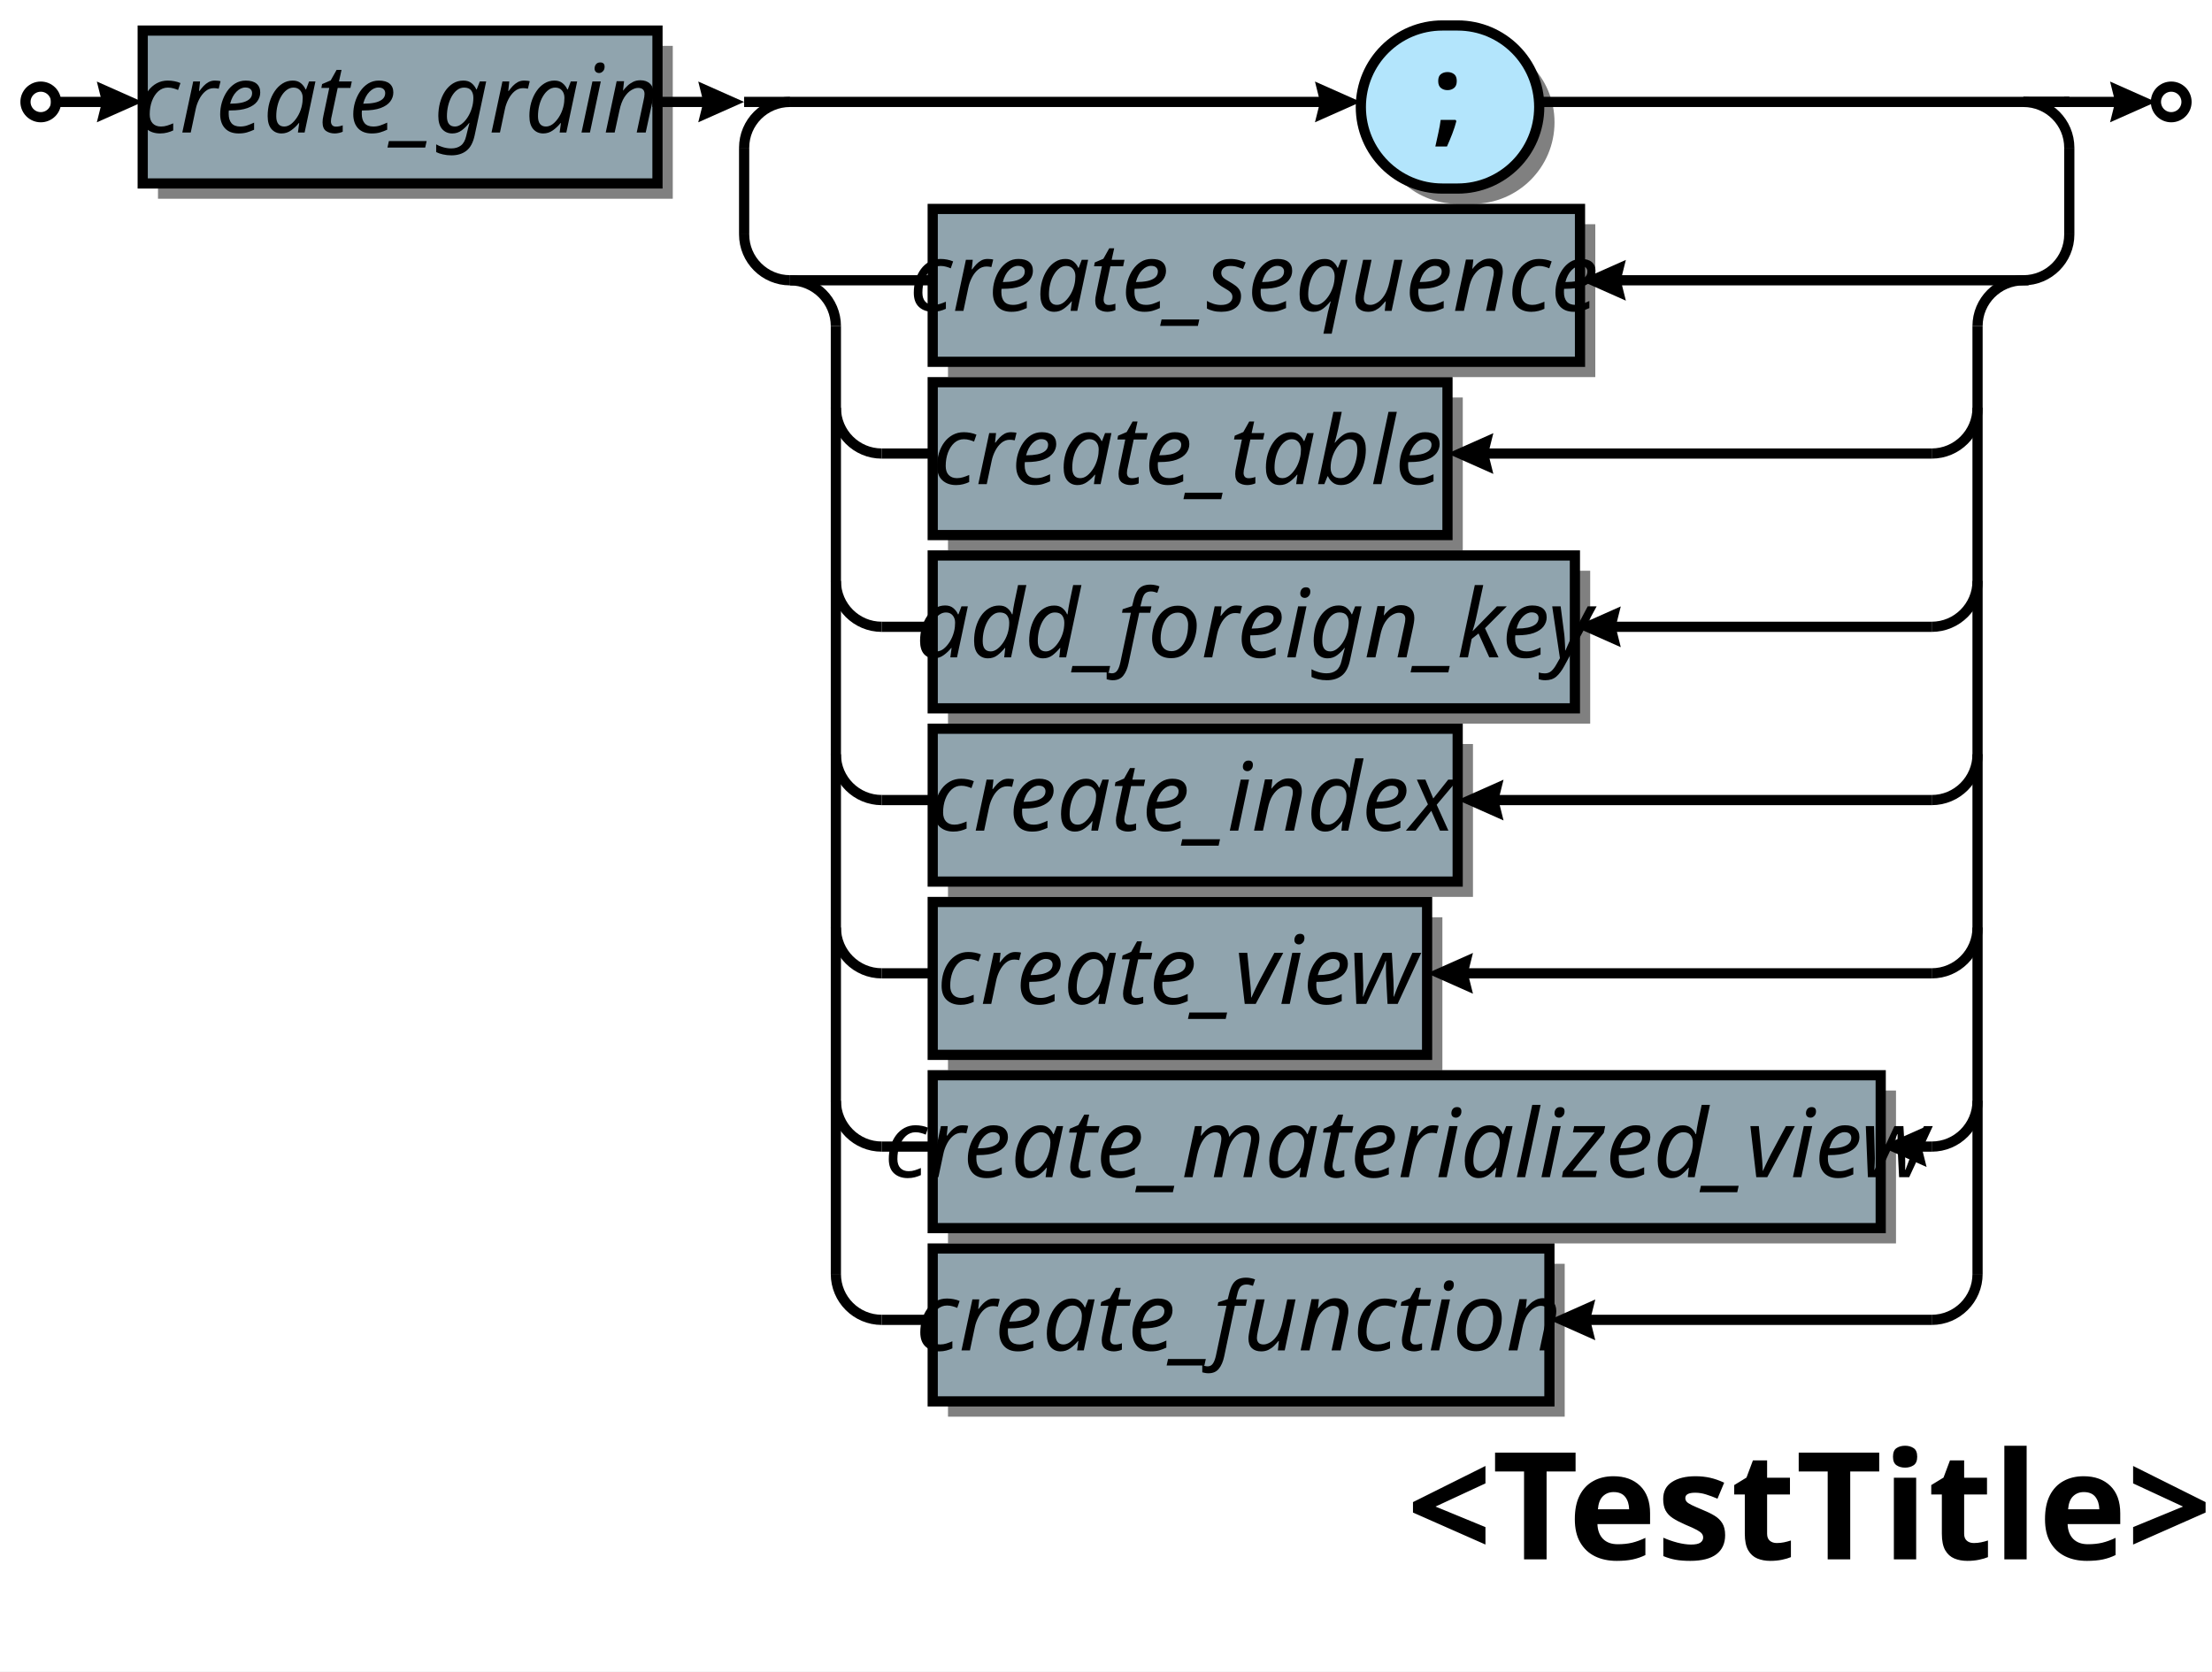
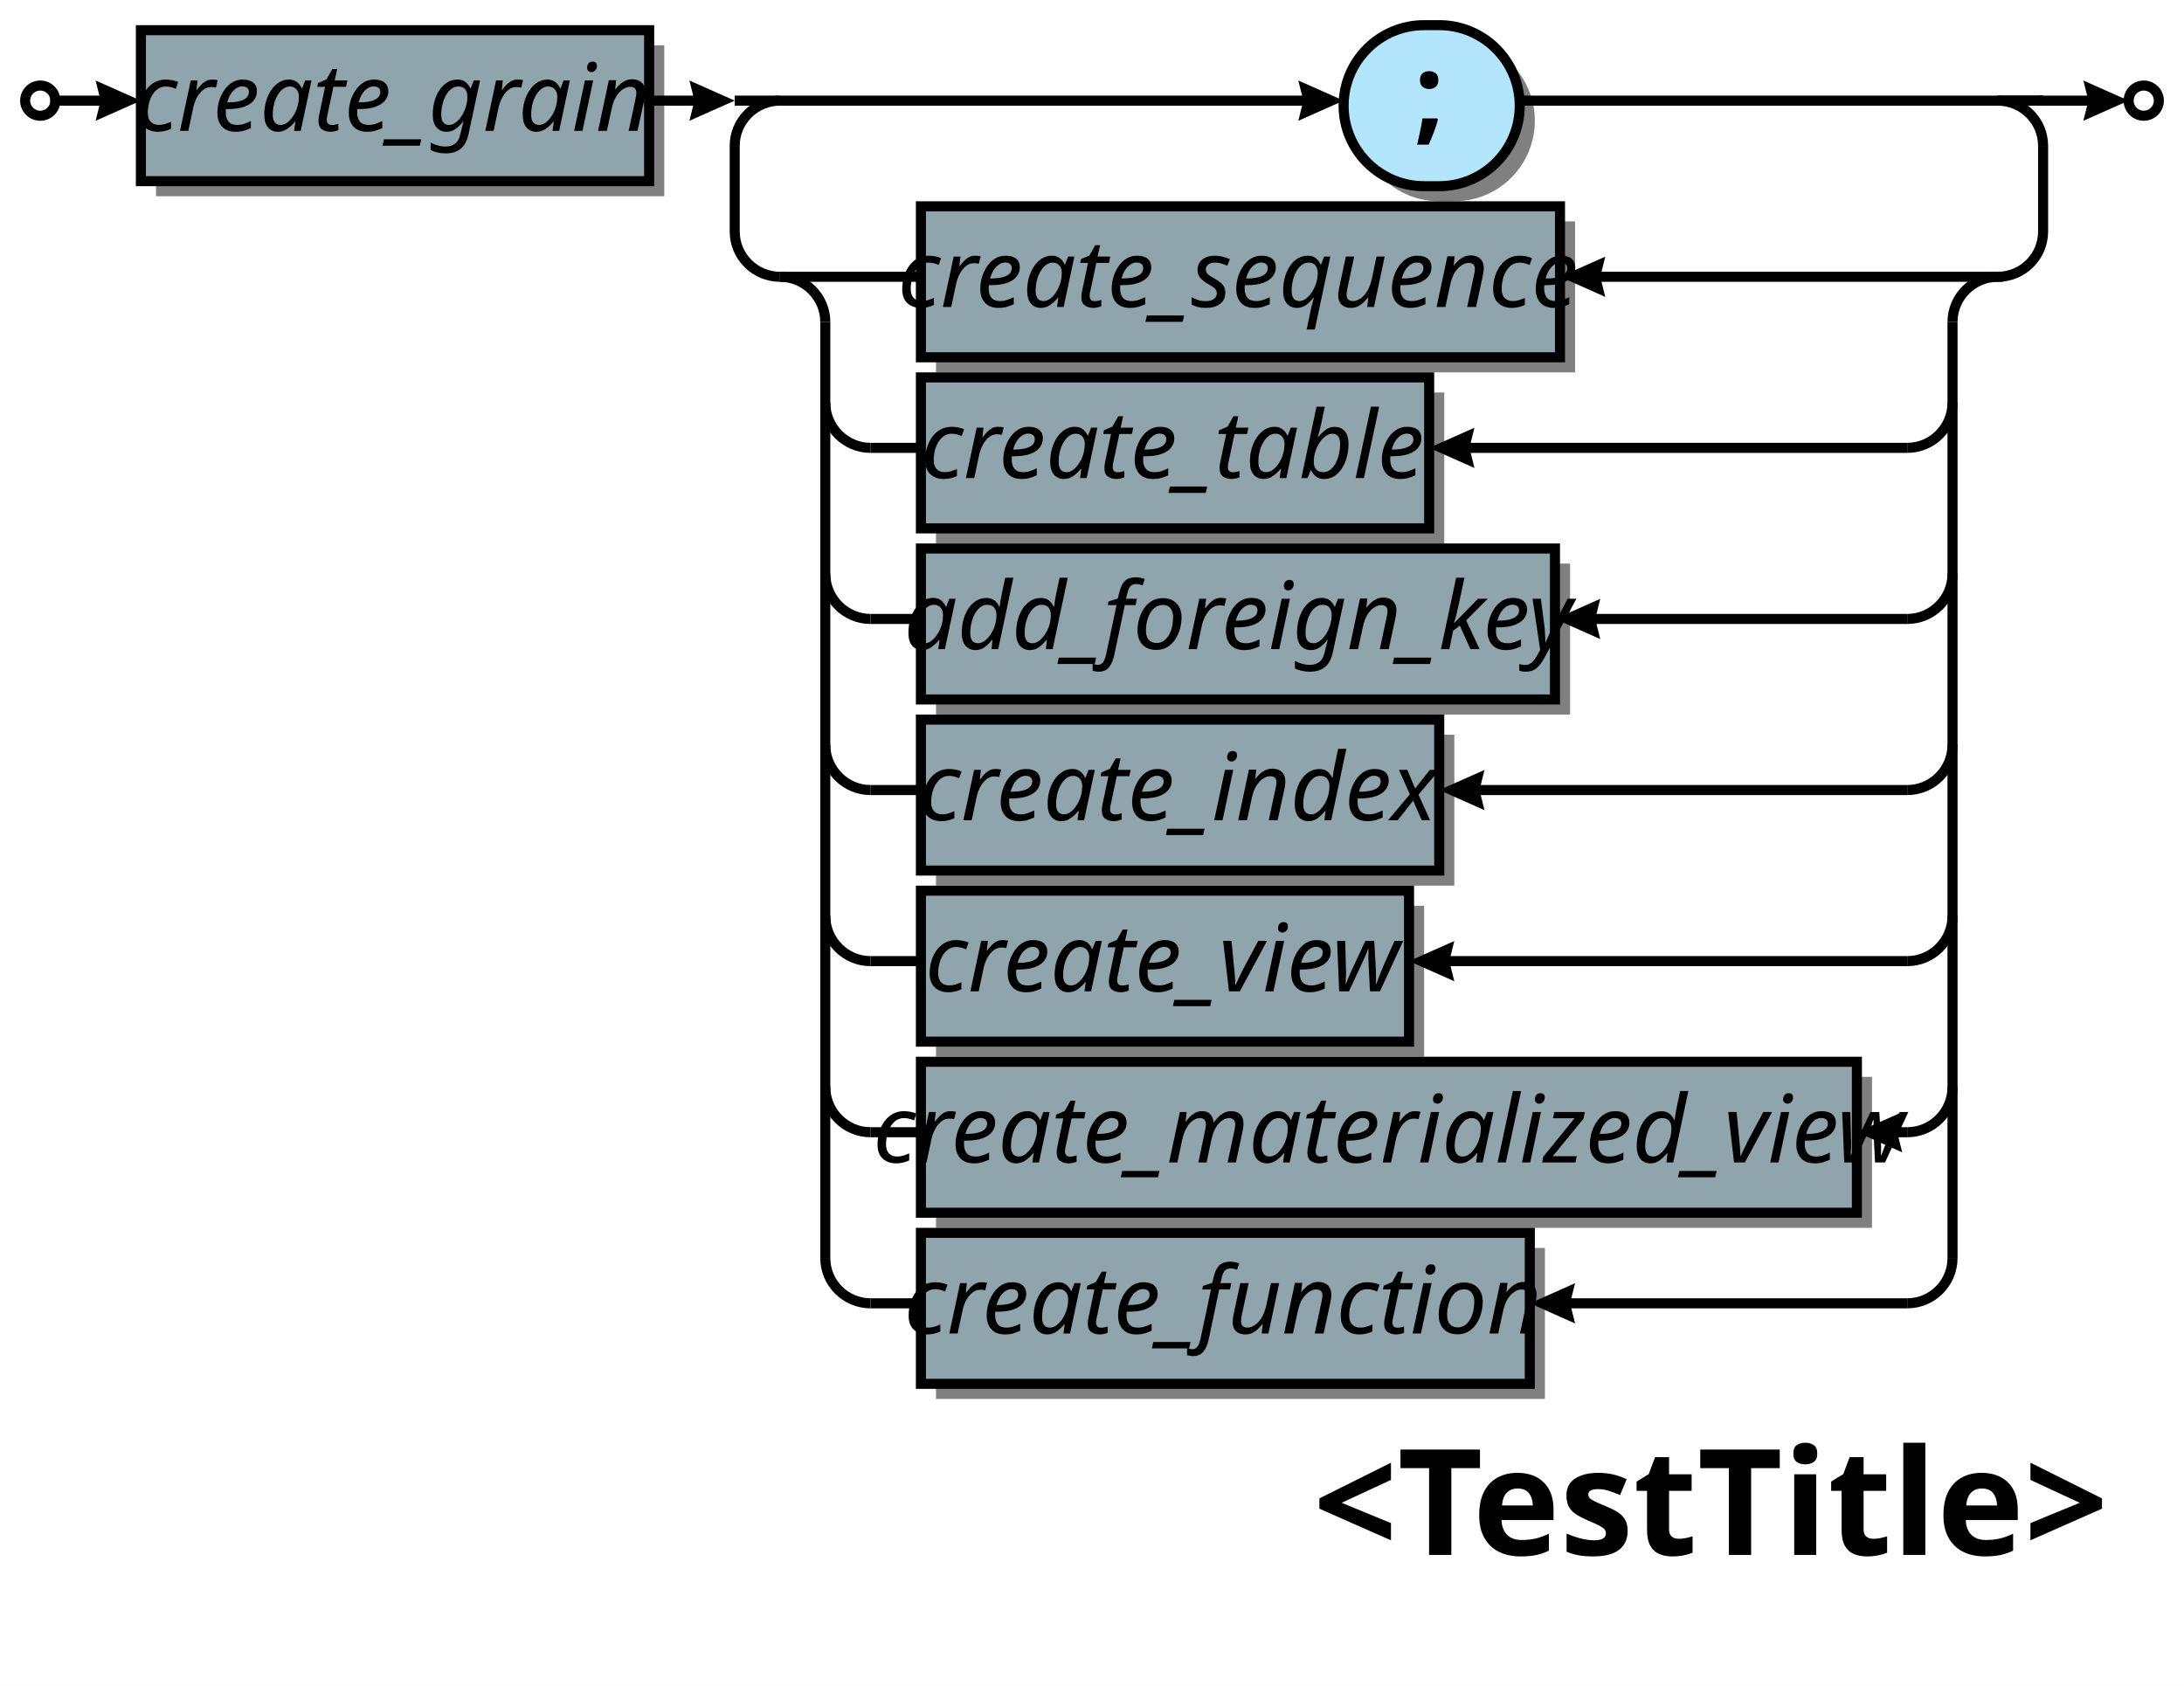
- <svg xmlns="http://www.w3.org/2000/svg" xml:space="preserve" width="434" height="328" version="1.1">
+ <svg xmlns="http://www.w3.org/2000/svg" xml:space="preserve" width="434" height="335" version="1.1">
  <style type="text/css">

- .title_font {fill:#000000; text-anchor:middle;
+ .title_font {fill:#000000; text-anchor:end;
font-family:PT Sans Bold; font-size:22pt; font-weight:bold; font-style:normal; }
.token_font {fill:#000000; text-anchor:middle;
font-family:PT Sans Bold; font-size:16pt; font-weight:bold; font-style:normal; }
.box_font {fill:#000000; text-anchor:middle;
font-family:PT Sans Italic; font-size:14pt; font-weight:normal; font-style:italic; }
.bubble_font {fill:#000000; text-anchor:middle;
font-family:PT Sans Bold; font-size:14pt; font-weight:bold; font-style:normal; }
.hex_font {fill:#000000; text-anchor:middle;
font-family:PT Sans Bold; font-size:14pt; font-weight:bold; font-style:normal; }
.label {fill: #000; text-anchor:middle; font-size:16pt; font-weight:bold; font-family:Sans;}
.link {fill: #0D47A1;}
.link:hover {fill: #0D47A1; text-decoration:underline;}
.link:visited {fill: #4A148C;}

</style>
  <defs>
    <marker id="arrow" markerWidth="5" markerHeight="4" refX="2.5" refY="2" orient="auto" markerUnits="strokeWidth">
      <path d="M0,0 L0.5,2 L0,4 L4.5,2 z" fill="#000000" />
    </marker>
  </defs>
  <rect width="100%" height="100%" fill="white" />
  <circle cx="8" cy="20" r="3" stroke="#000000" stroke-width="2" fill="#ffffff" />
  <rect x="31" y="9" width="101" height="30" fill="#000000" fill-opacity="0.498" />
  <rect x="28" y="6" width="101" height="30" stroke="#000000" stroke-width="2" fill="#90a4ae" fill-opacity="1.0" />
  <text class="box_font" x="78" y="26">create_grain</text>
  <path d="M286,40 A16,16 0 0,1 286,8 H289 A16,16 0 0,1 289,40 z" fill="#000000" fill-opacity="0.498" />
  <path d="M283,37 A16,16 0 0,1 283,5 H286 A16,16 0 0,1 286,37 z" stroke="#000000" stroke-width="2" fill="#b3e5fc" fill-opacity="1.0" />
  <text class="token_font" x="284" y="26">;</text>
  <rect x="186" y="44" width="127" height="30" fill="#000000" fill-opacity="0.498" />
  <rect x="183" y="41" width="127" height="30" stroke="#000000" stroke-width="2" fill="#90a4ae" fill-opacity="1.0" />
  <text class="box_font" x="246" y="61">create_sequence</text>
  <rect x="186" y="78" width="101" height="30" fill="#000000" fill-opacity="0.498" />
  <rect x="183" y="75" width="101" height="30" stroke="#000000" stroke-width="2" fill="#90a4ae" fill-opacity="1.0" />
  <text class="box_font" x="233" y="95">create_table</text>
  <rect x="186" y="112" width="126" height="30" fill="#000000" fill-opacity="0.498" />
  <rect x="183" y="109" width="126" height="30" stroke="#000000" stroke-width="2" fill="#90a4ae" fill-opacity="1.0" />
  <text class="box_font" x="246" y="129">add_foreign_key</text>
  <rect x="186" y="146" width="103" height="30" fill="#000000" fill-opacity="0.498" />
  <rect x="183" y="143" width="103" height="30" stroke="#000000" stroke-width="2" fill="#90a4ae" fill-opacity="1.0" />
  <text class="box_font" x="234" y="163">create_index</text>
  <rect x="186" y="180" width="97" height="30" fill="#000000" fill-opacity="0.498" />
  <rect x="183" y="177" width="97" height="30" stroke="#000000" stroke-width="2" fill="#90a4ae" fill-opacity="1.0" />
  <text class="box_font" x="231" y="197">create_view</text>
  <rect x="186" y="214" width="186" height="30" fill="#000000" fill-opacity="0.498" />
  <rect x="183" y="211" width="186" height="30" stroke="#000000" stroke-width="2" fill="#90a4ae" fill-opacity="1.0" />
  <text class="box_font" x="276" y="231">create_materialized_view</text>
  <rect x="186" y="248" width="121" height="30" fill="#000000" fill-opacity="0.498" />
  <rect x="183" y="245" width="121" height="30" stroke="#000000" stroke-width="2" fill="#90a4ae" fill-opacity="1.0" />
  <text class="box_font" x="243" y="265">create_function</text>
  <line x1="155" y1="55" x2="183" y2="55" stroke="#000000" stroke-width="2" />
  <line x1="398" y1="55" x2="314" y2="55" stroke="#000000" stroke-width="2" marker-end="url(#arrow)" />
  <path d="M164,64 A9,9 0 0,0 155,55" stroke="#000000" stroke-width="2" fill="none" />
  <line x1="173" y1="89" x2="183" y2="89" stroke="#000000" stroke-width="2" />
  <line x1="379" y1="89" x2="288" y2="89" stroke="#000000" stroke-width="2" marker-end="url(#arrow)" />
  <path d="M164,80 A9,9 0 0,0 173,89" stroke="#000000" stroke-width="2" fill="none" />
  <path d="M379,89 A9,9 0 0,0 388,80" stroke="#000000" stroke-width="2" fill="none" />
  <line x1="173" y1="123" x2="183" y2="123" stroke="#000000" stroke-width="2" />
  <line x1="379" y1="123" x2="313" y2="123" stroke="#000000" stroke-width="2" marker-end="url(#arrow)" />
  <path d="M164,114 A9,9 0 0,0 173,123" stroke="#000000" stroke-width="2" fill="none" />
  <path d="M379,123 A9,9 0 0,0 388,114" stroke="#000000" stroke-width="2" fill="none" />
  <line x1="173" y1="157" x2="183" y2="157" stroke="#000000" stroke-width="2" />
  <line x1="379" y1="157" x2="290" y2="157" stroke="#000000" stroke-width="2" marker-end="url(#arrow)" />
  <path d="M164,148 A9,9 0 0,0 173,157" stroke="#000000" stroke-width="2" fill="none" />
  <path d="M379,157 A9,9 0 0,0 388,148" stroke="#000000" stroke-width="2" fill="none" />
  <line x1="173" y1="191" x2="183" y2="191" stroke="#000000" stroke-width="2" />
  <line x1="379" y1="191" x2="284" y2="191" stroke="#000000" stroke-width="2" marker-end="url(#arrow)" />
  <path d="M164,182 A9,9 0 0,0 173,191" stroke="#000000" stroke-width="2" fill="none" />
  <path d="M379,191 A9,9 0 0,0 388,182" stroke="#000000" stroke-width="2" fill="none" />
  <line x1="173" y1="225" x2="183" y2="225" stroke="#000000" stroke-width="2" />
  <line x1="379" y1="225" x2="373" y2="225" stroke="#000000" stroke-width="2" marker-end="url(#arrow)" />
  <path d="M164,216 A9,9 0 0,0 173,225" stroke="#000000" stroke-width="2" fill="none" />
  <path d="M379,225 A9,9 0 0,0 388,216" stroke="#000000" stroke-width="2" fill="none" />
  <line x1="173" y1="259" x2="183" y2="259" stroke="#000000" stroke-width="2" />
  <line x1="379" y1="259" x2="308" y2="259" stroke="#000000" stroke-width="2" marker-end="url(#arrow)" />
  <path d="M164,250 A9,9 0 0,0 173,259" stroke="#000000" stroke-width="2" fill="none" />
  <path d="M379,259 A9,9 0 0,0 388,250" stroke="#000000" stroke-width="2" fill="none" />
  <path d="M397,55 A9,9 0 0,0 388,64" stroke="#000000" stroke-width="2" fill="none" />
  <line x1="164" y1="250" x2="164" y2="64" stroke="#000000" stroke-width="2" />
  <line x1="388" y1="250" x2="388" y2="64" stroke="#000000" stroke-width="2" />
  <line x1="155" y1="20" x2="263" y2="20" stroke="#000000" stroke-width="2" marker-end="url(#arrow)" />
  <line x1="302" y1="20" x2="406" y2="20" stroke="#000000" stroke-width="2" />
  <line x1="146" y1="20" x2="155" y2="20" stroke="#000000" stroke-width="2" />
  <path d="M155,20 A9,9 0 0,0 146,29" stroke="#000000" stroke-width="2" fill="none" />
  <line x1="146" y1="29" x2="146" y2="46" stroke="#000000" stroke-width="2" />
  <path d="M146,46 A9,9 0 0,0 155,55" stroke="#000000" stroke-width="2" fill="none" />
  <path d="M406,29 A9,9 0 0,0 397,20" stroke="#000000" stroke-width="2" fill="none" />
  <line x1="406" y1="29" x2="406" y2="46" stroke="#000000" stroke-width="2" />
  <path d="M397,55 A9,9 0 0,0 406,46" stroke="#000000" stroke-width="2" fill="none" />
  <line x1="397" y1="20" x2="406" y2="20" stroke="#000000" stroke-width="2" />
  <line x1="128" y1="20" x2="142" y2="20" stroke="#000000" stroke-width="2" marker-end="url(#arrow)" />
  <line x1="10" y1="20" x2="24" y2="20" stroke="#000000" stroke-width="2" marker-end="url(#arrow)" />
  <circle cx="426" cy="20" r="3" stroke="#000000" stroke-width="2" fill="#ffffff" />
  <line x1="405" y1="20" x2="419" y2="20" stroke="#000000" stroke-width="2" marker-end="url(#arrow)" />
-   <text class="title_font" x="355" y="306">&lt;TestTitle&gt;</text>
+   <text class="title_font" x="419" y="309">&lt;TestTitle&gt;</text>
</svg>
